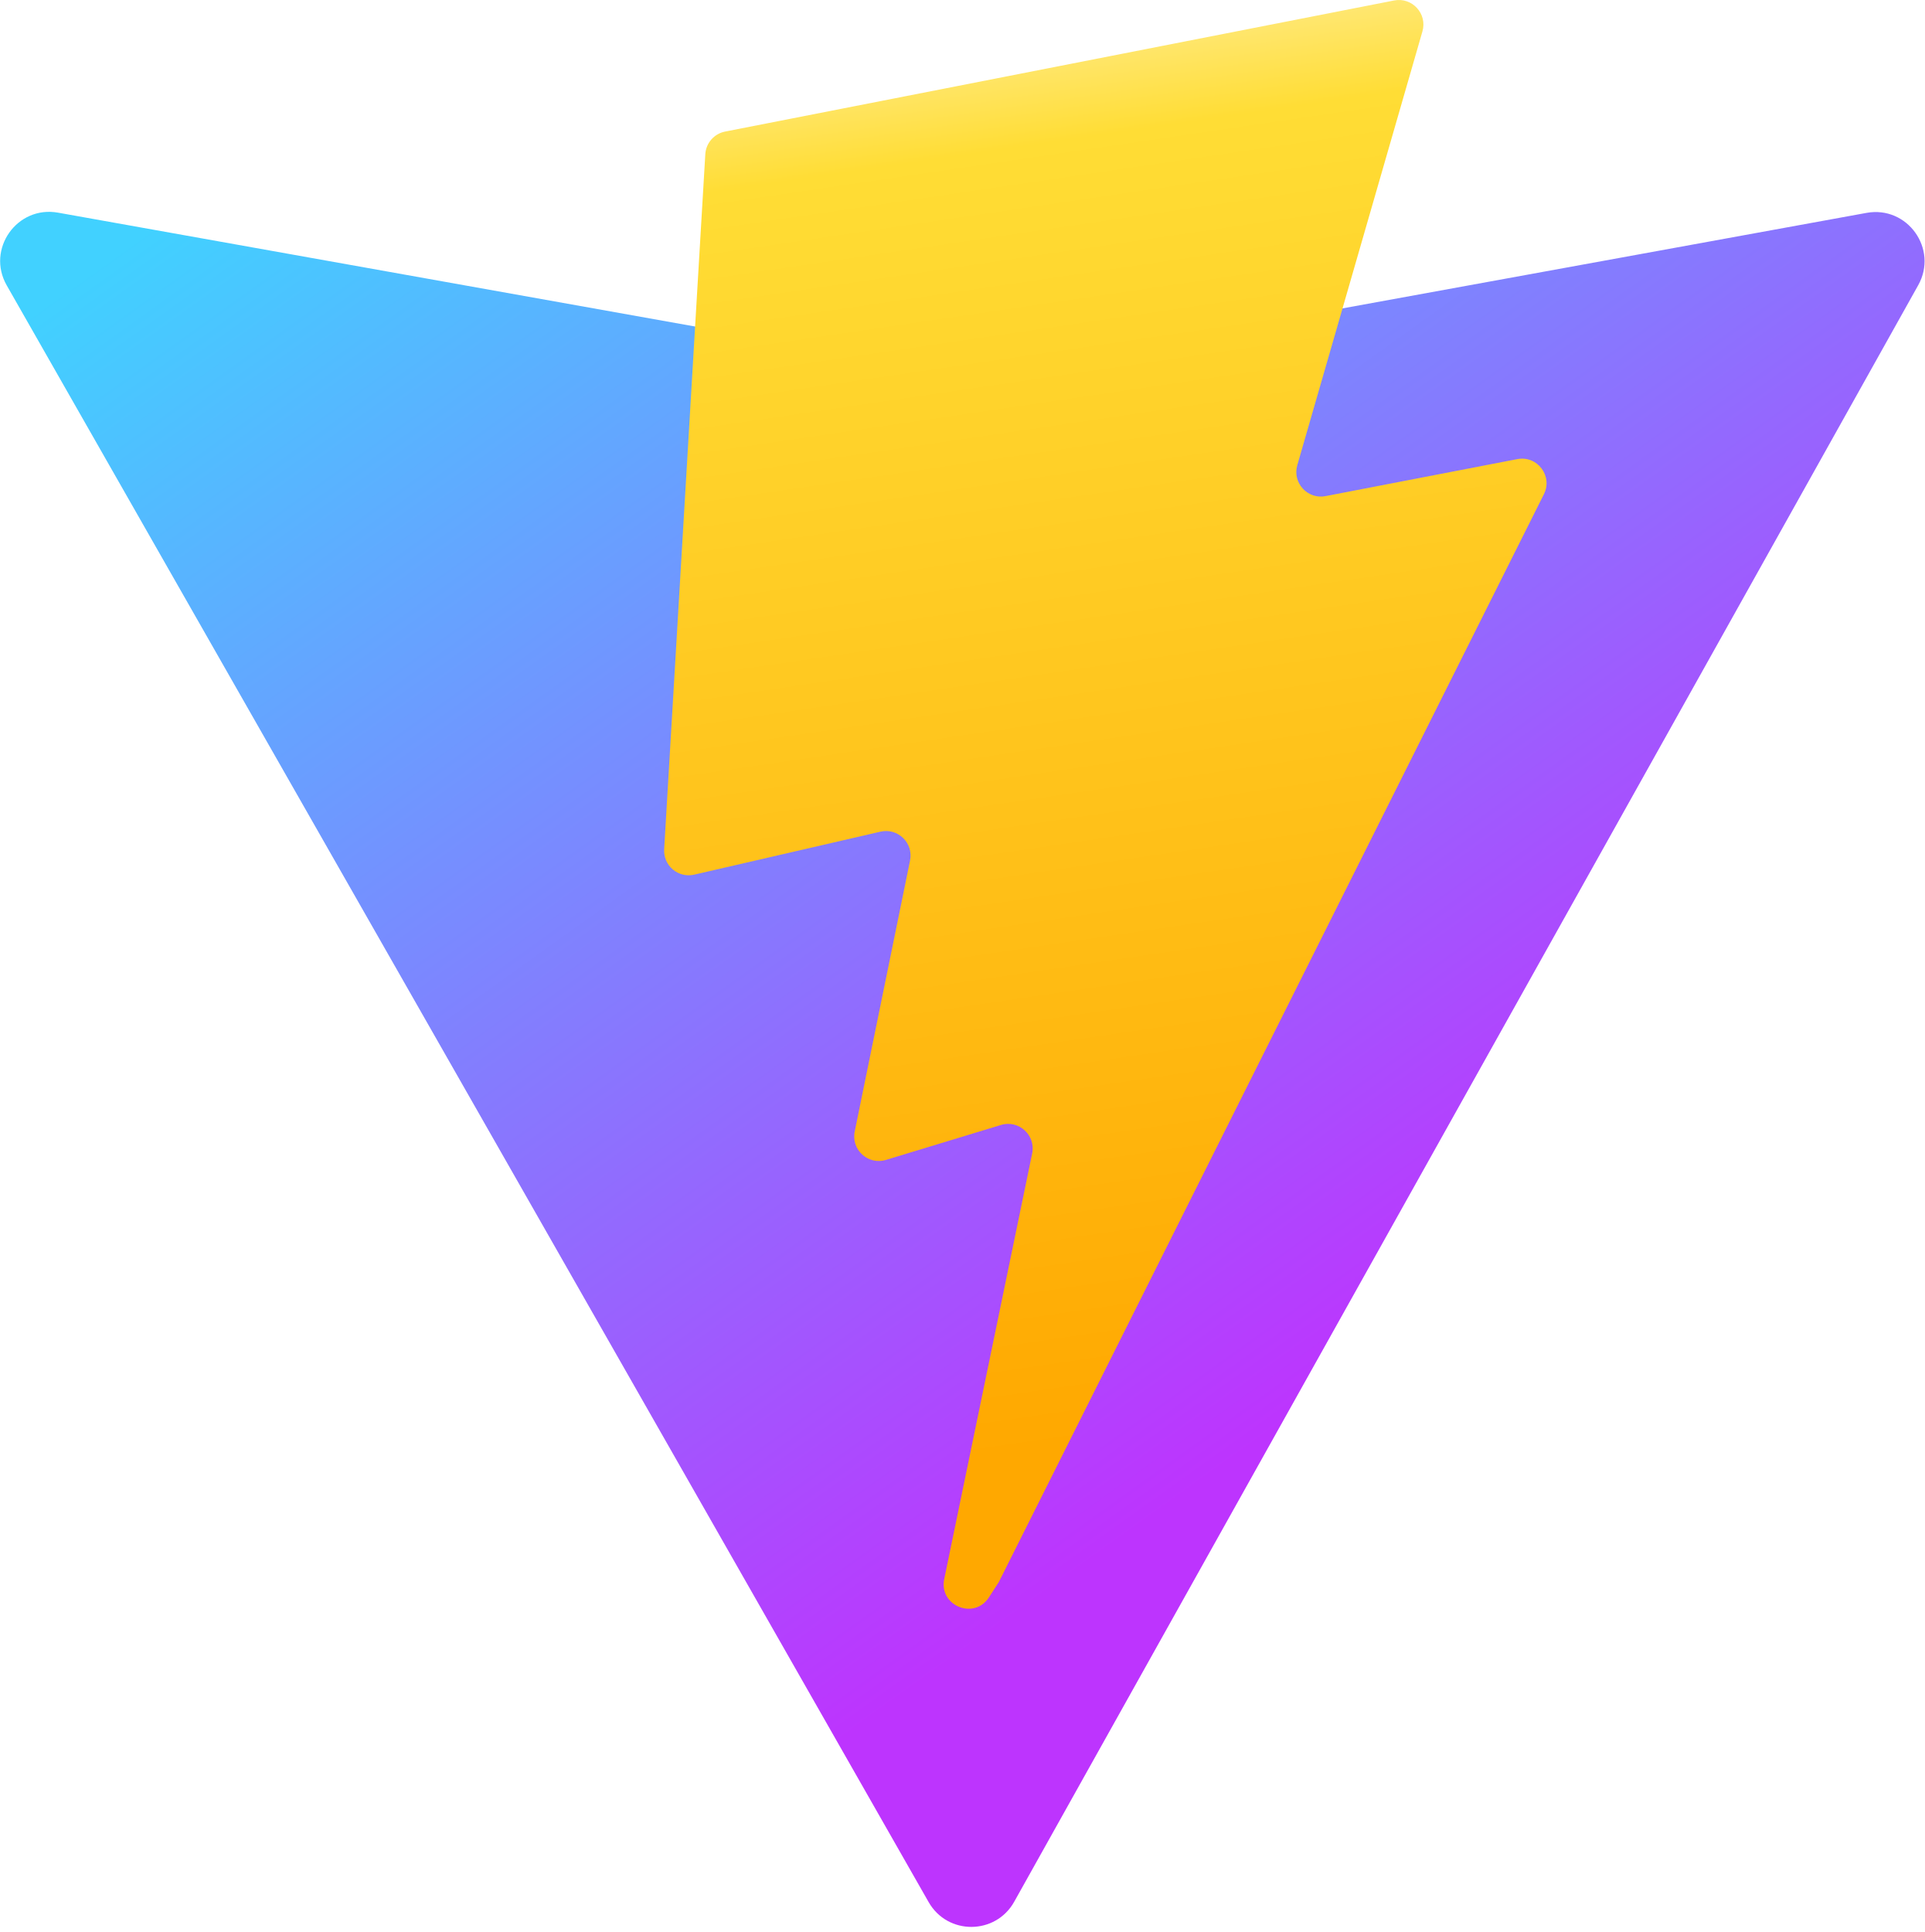
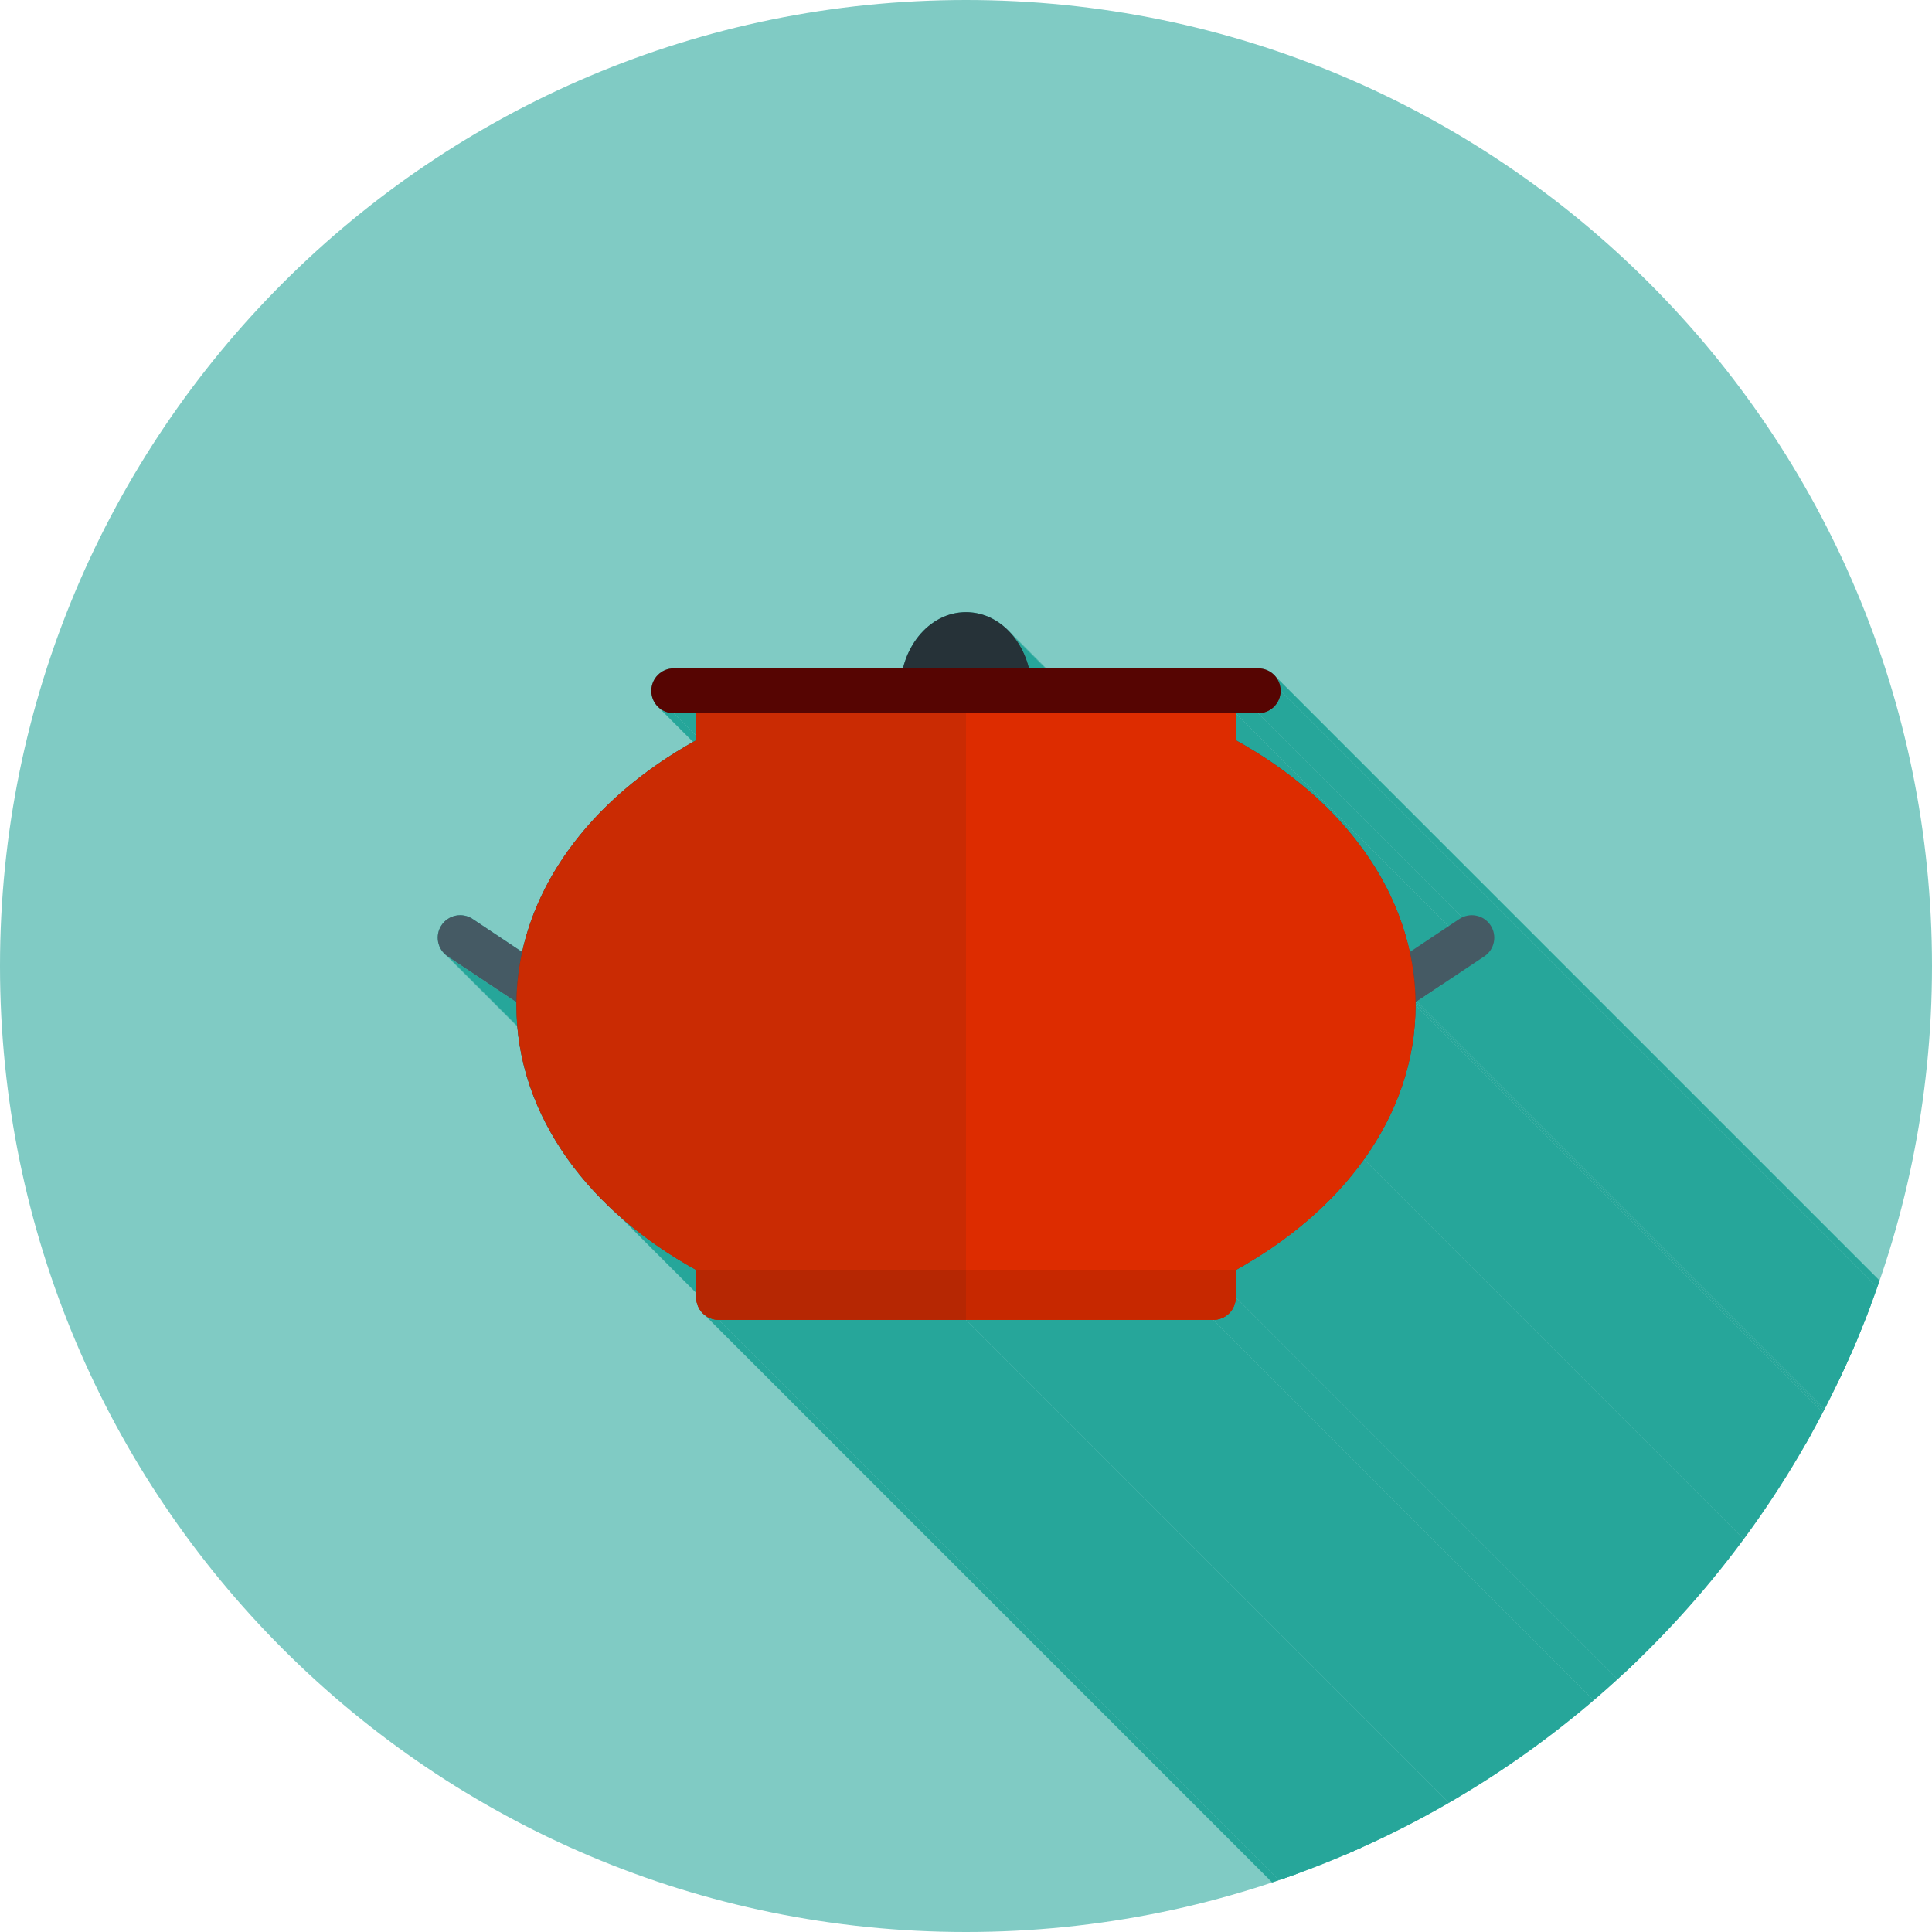
- <svg xmlns="http://www.w3.org/2000/svg" aria-hidden="true" role="img" class="iconify iconify--logos" width="31.88" height="32" preserveAspectRatio="xMidYMid meet" viewBox="0 0 256 257">
+ <svg xmlns="http://www.w3.org/2000/svg" xml:space="preserve" width="2048px" height="2048px" style="shape-rendering:geometricPrecision; text-rendering:geometricPrecision; image-rendering:optimizeQuality; fill-rule:evenodd; clip-rule:evenodd" viewBox="0 0 2048 2048">
  <defs>
-     <linearGradient id="IconifyId1813088fe1fbc01fb466" x1="-.828%" x2="57.636%" y1="7.652%" y2="78.411%">
-       <stop offset="0%" stop-color="#41D1FF" />
-       <stop offset="100%" stop-color="#BD34FE" />
-     </linearGradient>
-     <linearGradient id="IconifyId1813088fe1fbc01fb467" x1="43.376%" x2="50.316%" y1="2.242%" y2="89.03%">
-       <stop offset="0%" stop-color="#FFEA83" />
-       <stop offset="8.333%" stop-color="#FFDD35" />
-       <stop offset="100%" stop-color="#FFA800" />
-     </linearGradient>
+     <style type="text/css">
+    
+     .fil2 {fill:none}
+     .fil1 {fill:#26A69A}
+     .fil0 {fill:#80CBC4}
+     .fil9 {fill:#B62703}
+     .fil10 {fill:#C72800}
+     .fil6 {fill:#CA2B03}
+     .fil7 {fill:#DD2C00}
+     .fil3 {fill:#263238;fill-rule:nonzero}
+     .fil5 {fill:#424242;fill-rule:nonzero}
+     .fil4 {fill:#455A64;fill-rule:nonzero}
+     .fil8 {fill:#560502;fill-rule:nonzero}
+    
+   </style>
+     <clipPath id="id0">
+       <path d="M1024 -0.001c565.541,0 1024,458.461 1024,1024 0,565.541 -458.461,1024 -1024,1024 -565.541,0 -1024,-458.461 -1024,-1024 0,-565.541 458.461,-1024 1024,-1024z" />
+     </clipPath>
  </defs>
-   <path fill="url(#IconifyId1813088fe1fbc01fb466)" d="M255.153 37.938L134.897 252.976c-2.483 4.44-8.862 4.466-11.382.048L.875 37.958c-2.746-4.814 1.371-10.646 6.827-9.67l120.385 21.517a6.537 6.537 0 0 0 2.322-.004l117.867-21.483c5.438-.991 9.574 4.796 6.877 9.62Z" />
-   <path fill="url(#IconifyId1813088fe1fbc01fb467)" d="M185.432.063L96.44 17.501a3.268 3.268 0 0 0-2.634 3.014l-5.474 92.456a3.268 3.268 0 0 0 3.997 3.378l24.777-5.718c2.318-.535 4.413 1.507 3.936 3.838l-7.361 36.047c-.495 2.426 1.782 4.5 4.151 3.78l15.304-4.649c2.372-.72 4.652 1.36 4.15 3.788l-11.698 56.621c-.732 3.542 3.979 5.473 5.943 2.437l1.313-2.028l72.516-144.72c1.215-2.423-.88-5.186-3.54-4.672l-25.505 4.922c-2.396.462-4.435-1.77-3.759-4.114l16.646-57.705c.677-2.35-1.37-4.583-3.769-4.113Z" />
+   <g id="Layer_x0020_1">
+     <path class="fil0" d="M1024 -0.001c565.541,0 1024,458.461 1024,1024 0,565.541 -458.461,1024 -1024,1024 -565.541,0 -1024,-458.461 -1024,-1024 0,-565.541 458.461,-1024 1024,-1024z" />
+     <g style="clip-path:url(#id0)">
+       <g id="_517157992">
+         <g>
+           <polygon id="_2603225121" class="fil1" points="1074.16,674.259 2210.04,1810.14 2211.46,1811.94 2212.83,1813.8 2214.15,1815.7 2215.43,1817.65 2216.66,1819.65 2217.85,1821.69 2218.98,1823.78 2220.06,1825.91 2221.09,1828.08 2222.07,1830.3 2222.99,1832.55 2223.86,1834.84 2224.67,1837.17 2225.42,1839.53 2226.12,1841.92 2226.75,1844.35 1090.87,708.471 1090.24,706.042 1089.54,703.647 1088.79,701.285 1087.97,698.958 1087.11,696.668 1086.18,694.415 1085.21,692.202 1084.18,690.029 1083.1,687.898 1081.96,685.81 1080.78,683.765 1079.55,681.767 1078.27,679.817 1076.95,677.914 1075.58,676.061 " />
+           <polygon id="_260322920" class="fil1" points="1352.18,717.143 2488.06,1853.03 2489.43,1854.86 2490.62,1856.82 2491.62,1858.91 2492.43,1861.1 2493.01,1863.38 2493.38,1865.75 2493.5,1868.18 1357.62,732.301 1357.49,729.864 1357.13,727.498 1356.55,725.215 1355.74,723.025 1354.74,720.942 1353.55,718.978 " />
+           <polygon id="_260323784" class="fil1" points="1357.62,732.301 2493.5,1868.18 2493.38,1870.62 2493.01,1872.99 2492.43,1875.27 2491.62,1877.46 2490.62,1879.54 2489.43,1881.51 2488.06,1883.34 2486.52,1885.03 2484.83,1886.57 2482.99,1887.94 2481.03,1889.14 2478.94,1890.14 2476.75,1890.94 2474.47,1891.53 2472.1,1891.89 2469.67,1892.01 1333.79,756.131 1336.22,756.008 1338.59,755.646 1340.87,755.059 1343.06,754.257 1345.15,753.255 1347.11,752.06 1348.95,750.689 1350.64,749.151 1352.18,747.459 1353.55,745.625 1354.74,743.659 1355.74,741.576 1356.55,739.387 1357.13,737.103 1357.49,734.737 " />
+           <polygon id="_260323664" class="fil1" points="1333.79,756.131 2469.67,1892.01 2445.84,1892.01 1309.96,756.131 " />
+           <polygon id="_260324048" class="fil1" points="1309.96,756.131 2445.84,1892.01 2445.84,1920.56 1309.96,784.68 " />
+           <polygon id="_260324432" class="fil1" points="1422.35,872.551 2558.23,2008.43 2561.83,2012.51 2565.35,2016.64 2568.8,2020.8 2572.17,2024.99 2575.46,2029.23 2578.67,2033.5 2581.8,2037.81 1445.92,901.928 1442.79,897.62 1439.57,893.348 1436.28,889.112 1432.91,884.914 1429.47,880.755 1425.95,876.633 " />
+           <polygon id="_260324480" class="fil1" points="1445.92,901.928 2581.8,2037.81 2583.99,2040.91 2586.14,2044.03 2588.25,2047.17 2590.32,2050.33 2592.35,2053.5 2594.33,2056.69 2596.28,2059.89 2598.17,2063.12 2600.03,2066.36 2601.85,2069.61 2603.62,2072.89 2605.35,2076.17 2607.03,2079.48 2608.67,2082.8 2610.27,2086.13 2611.82,2089.48 2613.32,2092.85 2614.79,2096.23 2616.2,2099.62 2617.57,2103.03 2618.9,2106.46 2620.18,2109.89 2621.41,2113.35 2622.6,2116.81 2623.74,2120.29 2624.83,2123.78 2625.88,2127.29 2626.88,2130.81 2627.83,2134.34 2628.73,2137.89 2629.58,2141.44 2630.39,2145.01 1494.51,1009.13 1493.7,1005.56 1492.85,1002 1491.94,998.459 1490.99,994.927 1490,991.407 1488.95,987.902 1487.86,984.409 1486.72,980.93 1485.53,977.465 1484.3,974.012 1483.02,970.574 1481.69,967.15 1480.32,963.741 1478.9,960.346 1477.44,956.965 1475.94,953.6 1474.38,950.25 1472.79,946.915 1471.15,943.595 1469.46,940.292 1467.74,937.003 1465.97,933.731 1464.15,930.474 1462.29,927.235 1460.39,924.013 1458.45,920.806 1456.47,917.616 1454.44,914.443 1452.37,911.288 1450.26,908.15 1448.11,905.031 " />
+           <polygon id="_260324360" class="fil1" points="1578.54,978.818 2714.42,2114.7 2715.88,2116.66 1580,980.778 " />
+           <polygon id="_260324000" class="fil1" points="1580,980.778 2715.88,2116.66 2717.13,2118.76 2718.14,2120.92 2718.92,2123.15 2719.46,2125.42 2719.78,2127.71 2719.88,2130 2719.76,2132.29 2719.42,2134.55 2718.86,2136.77 2718.1,2138.93 2717.12,2141.01 2715.95,2143 2714.57,2144.88 2713,2146.64 2711.23,2148.25 2709.27,2149.7 1573.39,1013.82 1575.35,1012.37 1577.11,1010.76 1578.69,1009 1580.07,1007.12 1581.24,1005.13 1582.21,1003.05 1582.98,1000.89 1583.53,998.668 1583.88,996.407 1584,994.119 1583.9,991.823 1583.58,989.533 1583.04,987.268 1582.26,985.041 1581.24,982.873 " />
+           <polygon id="_260324456" class="fil1" points="1573.39,1013.82 2709.27,2149.7 2637.78,2197.36 1501.9,1061.48 " />
+           <polygon id="_260324240" class="fil1" points="1501.9,1061.48 2637.78,2197.36 2637.62,2197.47 2637.45,2197.58 2637.29,2197.68 2637.12,2197.79 2636.96,2197.89 2636.79,2197.99 2636.62,2198.09 2636.46,2198.18 1500.58,1062.3 1500.74,1062.2 1500.91,1062.1 1501.07,1062 1501.24,1061.9 1501.41,1061.8 1501.57,1061.69 1501.73,1061.59 " />
+           <polygon id="_260323880" class="fil1" points="1500.58,1062.3 2636.46,2198.18 2636.46,2198.58 2636.47,2198.98 2636.47,2199.38 2636.47,2199.77 2636.47,2200.17 2636.48,2200.57 2636.48,2200.97 2636.48,2201.37 1500.6,1065.49 1500.6,1065.09 1500.59,1064.69 1500.59,1064.29 1500.59,1063.89 1500.59,1063.49 1500.58,1063.1 1500.58,1062.7 " />
+           <polygon id="_260324312" class="fil1" points="1070.46,670.013 2206.35,1805.9 2207.61,1807.27 2208.84,1808.69 2210.04,1810.14 1074.16,674.259 1072.96,672.807 1071.72,671.392 " />
+           <polygon id="_260323928" class="fil1" points="738.043,756.131 1873.92,1892.01 1850.09,1892.01 714.213,756.131 " />
+           <polygon id="_260324648" class="fil1" points="714.213,756.131 1850.09,1892.01 1847.66,1891.89 1845.29,1891.53 1843.01,1890.94 1840.82,1890.14 1838.74,1889.14 1836.77,1887.94 1834.94,1886.57 1833.24,1885.03 697.362,749.151 699.055,750.689 700.889,752.06 702.854,753.255 704.938,754.257 707.127,755.059 709.411,755.646 711.777,756.008 " />
+           <polygon id="_260324960" class="fil1" points="1309.96,1375.27 2445.84,2511.15 2445.72,2513.59 2445.35,2515.96 2444.77,2518.24 2443.96,2520.43 2442.96,2522.51 2441.77,2524.48 2440.4,2526.31 2438.86,2528 2437.17,2529.54 2435.33,2530.91 2433.37,2532.11 2431.28,2533.11 2429.09,2533.91 2426.81,2534.5 2424.44,2534.86 2422.01,2534.98 1286.13,1399.1 1288.56,1398.98 1290.93,1398.62 1293.21,1398.03 1295.4,1397.23 1297.49,1396.23 1299.45,1395.03 1301.29,1393.66 1302.98,1392.12 1304.52,1390.43 1305.89,1388.59 1307.08,1386.63 1308.08,1384.55 1308.89,1382.36 1309.47,1380.07 1309.83,1377.71 " />
+           <polygon id="_260325008" class="fil1" points="1286.13,1399.1 2422.01,2534.98 2159.88,2534.98 1024,1399.1 " />
+           <polygon id="_260324888" class="fil1" points="738.043,1346.29 1873.92,2482.17 1868.67,2479.23 1863.48,2476.24 1858.34,2473.2 1853.26,2470.11 1848.25,2466.96 1843.29,2463.77 1838.39,2460.53 1833.56,2457.24 1828.79,2453.9 1824.08,2450.51 1819.43,2447.07 1814.85,2443.59 1810.34,2440.06 1805.89,2436.49 1801.51,2432.87 1797.2,2429.21 1792.95,2425.5 657.069,1289.61 661.315,1293.32 665.628,1296.99 670.01,1300.61 674.458,1304.18 678.974,1307.71 683.553,1311.19 688.198,1314.63 692.906,1318.01 697.679,1321.35 702.513,1324.65 707.409,1327.89 712.366,1331.08 717.383,1334.23 722.461,1337.32 727.597,1340.36 732.792,1343.35 " />
+           <polygon id="_260324816" class="fil1" points="761.873,1399.1 1897.75,2534.98 1895.32,2534.86 1892.95,2534.5 1890.67,2533.91 1888.48,2533.11 1886.4,2532.11 1884.43,2530.91 1882.6,2529.54 746.716,1393.66 748.55,1395.03 750.514,1396.23 752.598,1397.23 754.788,1398.03 757.071,1398.62 759.436,1398.98 " />
+           <polygon id="_260325152" class="fil1" points="547.425,1062.3 1683.31,2198.18 1683.14,2198.09 1682.97,2197.99 1682.81,2197.89 1682.64,2197.79 1682.48,2197.68 1682.31,2197.58 1682.15,2197.47 1681.98,2197.36 546.103,1061.48 546.266,1061.59 546.43,1061.69 546.595,1061.8 546.76,1061.9 546.925,1062 547.091,1062.1 547.257,1062.2 " />
+           <polygon id="_260324672" class="fil1" points="546.103,1061.48 1681.98,2197.36 1610.49,2149.7 474.613,1013.82 " />
+           <polygon id="_260325296" class="fil1" points="474.613,1013.82 1610.49,2149.7 1608.54,2148.25 472.654,1012.37 " />
+           <polygon id="_260325224" class="fil1" points="1024,1399.1 2159.88,2534.98 1897.75,2534.98 761.873,1399.1 " />
+           <polygon id="_260324600" class="fil1" points="1445.92,1229.04 2581.8,2364.92 2578.67,2369.23 2575.46,2373.5 2572.17,2377.74 2568.8,2381.94 2565.35,2386.1 2561.83,2390.22 2558.23,2394.3 2554.56,2398.34 2550.81,2402.35 2546.99,2406.31 2543.1,2410.23 2539.13,2414.11 2535.1,2417.95 2530.99,2421.74 2526.81,2425.5 2522.57,2429.21 2518.25,2432.87 2513.87,2436.49 2509.42,2440.06 2504.91,2443.59 2500.33,2447.07 2495.68,2450.51 2490.98,2453.9 2486.2,2457.24 2481.37,2460.53 2476.47,2463.77 2471.52,2466.96 2466.5,2470.11 2461.42,2473.2 2456.28,2476.24 2451.09,2479.23 2445.84,2482.17 1309.96,1346.29 1315.21,1343.35 1320.4,1340.36 1325.54,1337.32 1330.62,1334.23 1335.63,1331.08 1340.59,1327.89 1345.49,1324.65 1350.32,1321.35 1355.09,1318.01 1359.8,1314.63 1364.45,1311.19 1369.03,1307.71 1373.54,1304.18 1377.99,1300.61 1382.37,1296.99 1386.69,1293.32 1390.93,1289.61 1395.11,1285.86 1399.22,1282.07 1403.25,1278.23 1407.22,1274.35 1411.11,1270.43 1414.93,1266.47 1418.68,1262.46 1422.35,1258.42 1425.95,1254.34 1429.47,1250.22 1432.91,1246.06 1436.28,1241.86 1439.57,1237.62 1442.79,1233.35 " />
+           <polygon id="_260324744" class="fil1" points="1309.96,1346.29 2445.84,2482.17 2445.84,2511.15 1309.96,1375.27 " />
+           <polygon id="_260325560" class="fil1" points="1500.6,1065.49 2636.48,2201.37 2636.42,2206.9 2636.25,2212.4 2635.96,2217.89 2635.56,2223.36 2635.05,2228.8 2634.42,2234.22 2633.69,2239.61 2632.85,2244.98 2631.89,2250.33 2630.83,2255.64 2629.67,2260.94 2628.39,2266.2 2627.01,2271.44 2625.52,2276.65 2623.93,2281.83 2622.24,2286.98 2620.45,2292.1 2618.55,2297.19 2616.55,2302.25 2614.46,2307.28 2612.26,2312.28 2609.97,2317.24 2607.57,2322.17 2605.09,2327.06 2602.5,2331.92 2599.82,2336.75 2597.05,2341.54 2594.18,2346.29 2591.22,2351.01 2588.17,2355.68 2585.03,2360.32 2581.8,2364.92 1445.92,1229.04 1449.15,1224.44 1452.29,1219.8 1455.34,1215.12 1458.3,1210.41 1461.17,1205.66 1463.94,1200.87 1466.62,1196.04 1469.2,1191.18 1471.69,1186.29 1474.08,1181.36 1476.38,1176.39 1478.57,1171.4 1480.67,1166.37 1482.67,1161.31 1484.57,1156.22 1486.36,1151.1 1488.05,1145.95 1489.64,1140.77 1491.13,1135.56 1492.51,1130.32 1493.78,1125.05 1494.95,1119.76 1496.01,1114.44 1496.97,1109.1 1497.81,1103.73 1498.54,1098.33 1499.17,1092.92 1499.68,1087.47 1500.08,1082.01 1500.36,1076.52 1500.54,1071.01 " />
+         </g>
+         <path id="_517157944" class="fil1" d="M1074.16 674.259c7.664,9.472 13.478,21.177 16.711,34.212l242.915 0c13.161,0 23.83,10.67 23.83,23.83 0,13.161 -10.669,23.83 -23.83,23.83l-23.83 0 0 28.55c56.323,31.064 102.966,71.099 135.964,117.248 23.593,32.995 40.253,69.063 48.586,107.202l52.444 -34.963c10.95,-7.299 25.746,-4.341 33.045,6.611 7.299,10.949 4.341,25.744 -6.609,33.045l-71.49 47.657c-0.435,0.289 -0.875,0.563 -1.32,0.821 0.013,1.061 0.019,2.121 0.019,3.184 0,59.091 -19.735,114.692 -54.675,163.557 -32.998,46.149 -79.641,86.184 -135.964,117.248l0 28.981c0,13.161 -10.669,23.831 -23.83,23.831l-262.127 0 -262.127 0c-13.16,0 -23.83,-10.67 -23.83,-23.831l0 -28.981c-56.322,-31.064 -102.965,-71.098 -135.964,-117.248 -34.939,-48.863 -54.675,-104.466 -54.675,-163.557 0,-1.063 0.006,-2.124 0.02,-3.184 -0.446,-0.257 -0.887,-0.531 -1.322,-0.821l-71.49 -47.657c-10.95,-7.3 -13.909,-22.096 -6.609,-33.045 7.299,-10.951 22.095,-13.91 33.045,-6.611l52.446 34.962c8.332,-38.138 24.992,-74.205 48.585,-107.2 32.999,-46.152 79.641,-86.184 135.964,-117.248l0 -28.55 -23.83 0c-13.161,0 -23.83,-10.669 -23.83,-23.83 0,-13.16 10.669,-23.83 23.83,-23.83l242.915 0c3.234,-13.035 9.047,-24.739 16.711,-34.212 12.676,-15.667 30.399,-25.361 50.16,-25.361 19.761,0 37.485,9.693 50.16,25.361z" />
+       </g>
+     </g>
+     <path class="fil2" d="M1024 -0.001c565.541,0 1024,458.461 1024,1024 0,565.541 -458.461,1024 -1024,1024 -565.541,0 -1024,-458.461 -1024,-1024 0,-565.541 458.461,-1024 1024,-1024z" />
+     <path class="fil3" d="M1024 744.218l-57.84 0c-6.58,0 -11.915,-5.335 -11.915,-11.915 0,-22.548 7.488,-43.081 19.595,-58.043 12.676,-15.667 30.399,-25.362 50.16,-25.362 19.761,0 37.485,9.694 50.16,25.362 12.106,14.962 19.595,35.495 19.595,58.043 0,6.58 -5.335,11.915 -11.915,11.915l-57.84 0z" />
+     <path class="fil4" d="M501.049 974.167c-10.95,-7.299 -25.746,-4.341 -33.045,6.609 -7.299,10.951 -4.341,25.747 6.609,33.046l71.49 47.659c10.95,7.299 25.746,4.341 33.045,-6.611 7.299,-10.95 4.341,-25.746 -6.609,-33.045l-71.49 -47.659z" />
+     <path class="fil4" d="M1573.39 1013.82c10.95,-7.299 13.909,-22.095 6.609,-33.046 -7.299,-10.95 -22.095,-13.909 -33.045,-6.609l-71.49 47.659c-10.95,7.299 -13.909,22.095 -6.609,33.045 7.299,10.951 22.095,13.91 33.045,6.611l71.49 -47.659z" />
+     <path class="fil5" d="M1309.96 784.68c56.323,31.065 102.966,71.099 135.965,117.248 34.938,48.865 54.672,104.466 54.672,163.557 0,59.092 -19.734,114.692 -54.672,163.557 -32.999,46.149 -79.642,86.184 -135.965,117.248l0 28.981c0,13.161 -10.669,23.831 -23.83,23.831l-524.253 0c-13.161,0 -23.831,-10.67 -23.831,-23.831l0 -28.981c-56.323,-31.063 -102.966,-71.098 -135.965,-117.248 -34.938,-48.863 -54.672,-104.465 -54.672,-163.557 0,-59.091 19.734,-114.692 54.672,-163.558 32.999,-46.149 79.642,-86.182 135.965,-117.247l0 -28.982c0,-13.161 10.67,-23.831 23.831,-23.831l524.253 0c13.161,0 23.83,10.67 23.83,23.831l0 28.982z" />
+     <path class="fil6" d="M1024 1399.1l0 -667.235 -262.126 0c-13.161,0 -23.831,10.67 -23.831,23.831l0 28.982c-56.323,31.065 -102.966,71.098 -135.965,117.247 -23.591,32.995 -40.252,69.064 -48.584,107.203 -3.785,17.328 -5.852,35.082 -6.07,53.171 -0.013,1.062 -0.019,2.122 -0.019,3.184 0,59.092 19.734,114.693 54.672,163.557 32.999,46.15 79.642,86.185 135.965,117.248l0 28.981c0,13.161 10.67,23.831 23.831,23.831l262.126 0z" />
+     <path class="fil7" d="M1445.92 1229.04c34.938,-48.865 54.672,-104.465 54.672,-163.557 0,-1.062 -0.006,-2.122 -0.019,-3.184 -0.217,-18.089 -2.284,-35.843 -6.07,-53.171 -8.332,-38.139 -24.992,-74.206 -48.584,-107.202 -32.999,-46.149 -79.642,-86.183 -135.965,-117.248l0 -28.982c0,-13.161 -10.669,-23.831 -23.83,-23.831l-262.127 0 0 667.235 262.127 0c13.161,0 23.83,-10.67 23.83,-23.831l0 -28.981c56.323,-31.064 102.966,-71.099 135.965,-117.248z" />
+     <path class="fil8" d="M714.213 708.471c-13.161,0 -23.83,10.67 -23.83,23.831 0,13.16 10.669,23.83 23.83,23.83l619.574 0c13.161,0 23.83,-10.67 23.83,-23.83 0,-13.161 -10.669,-23.831 -23.83,-23.831l-619.574 0z" />
+     <path class="fil9" d="M761.873 1399.1l262.127 0 0 -52.812 -285.957 0 0 28.981c0,13.161 10.67,23.831 23.83,23.831z" />
+     <path class="fil10" d="M1024 1399.1l262.127 0c13.161,0 23.83,-10.67 23.83,-23.831l0 -28.981 -285.957 0 0 52.812z" />
+   </g>
</svg>
